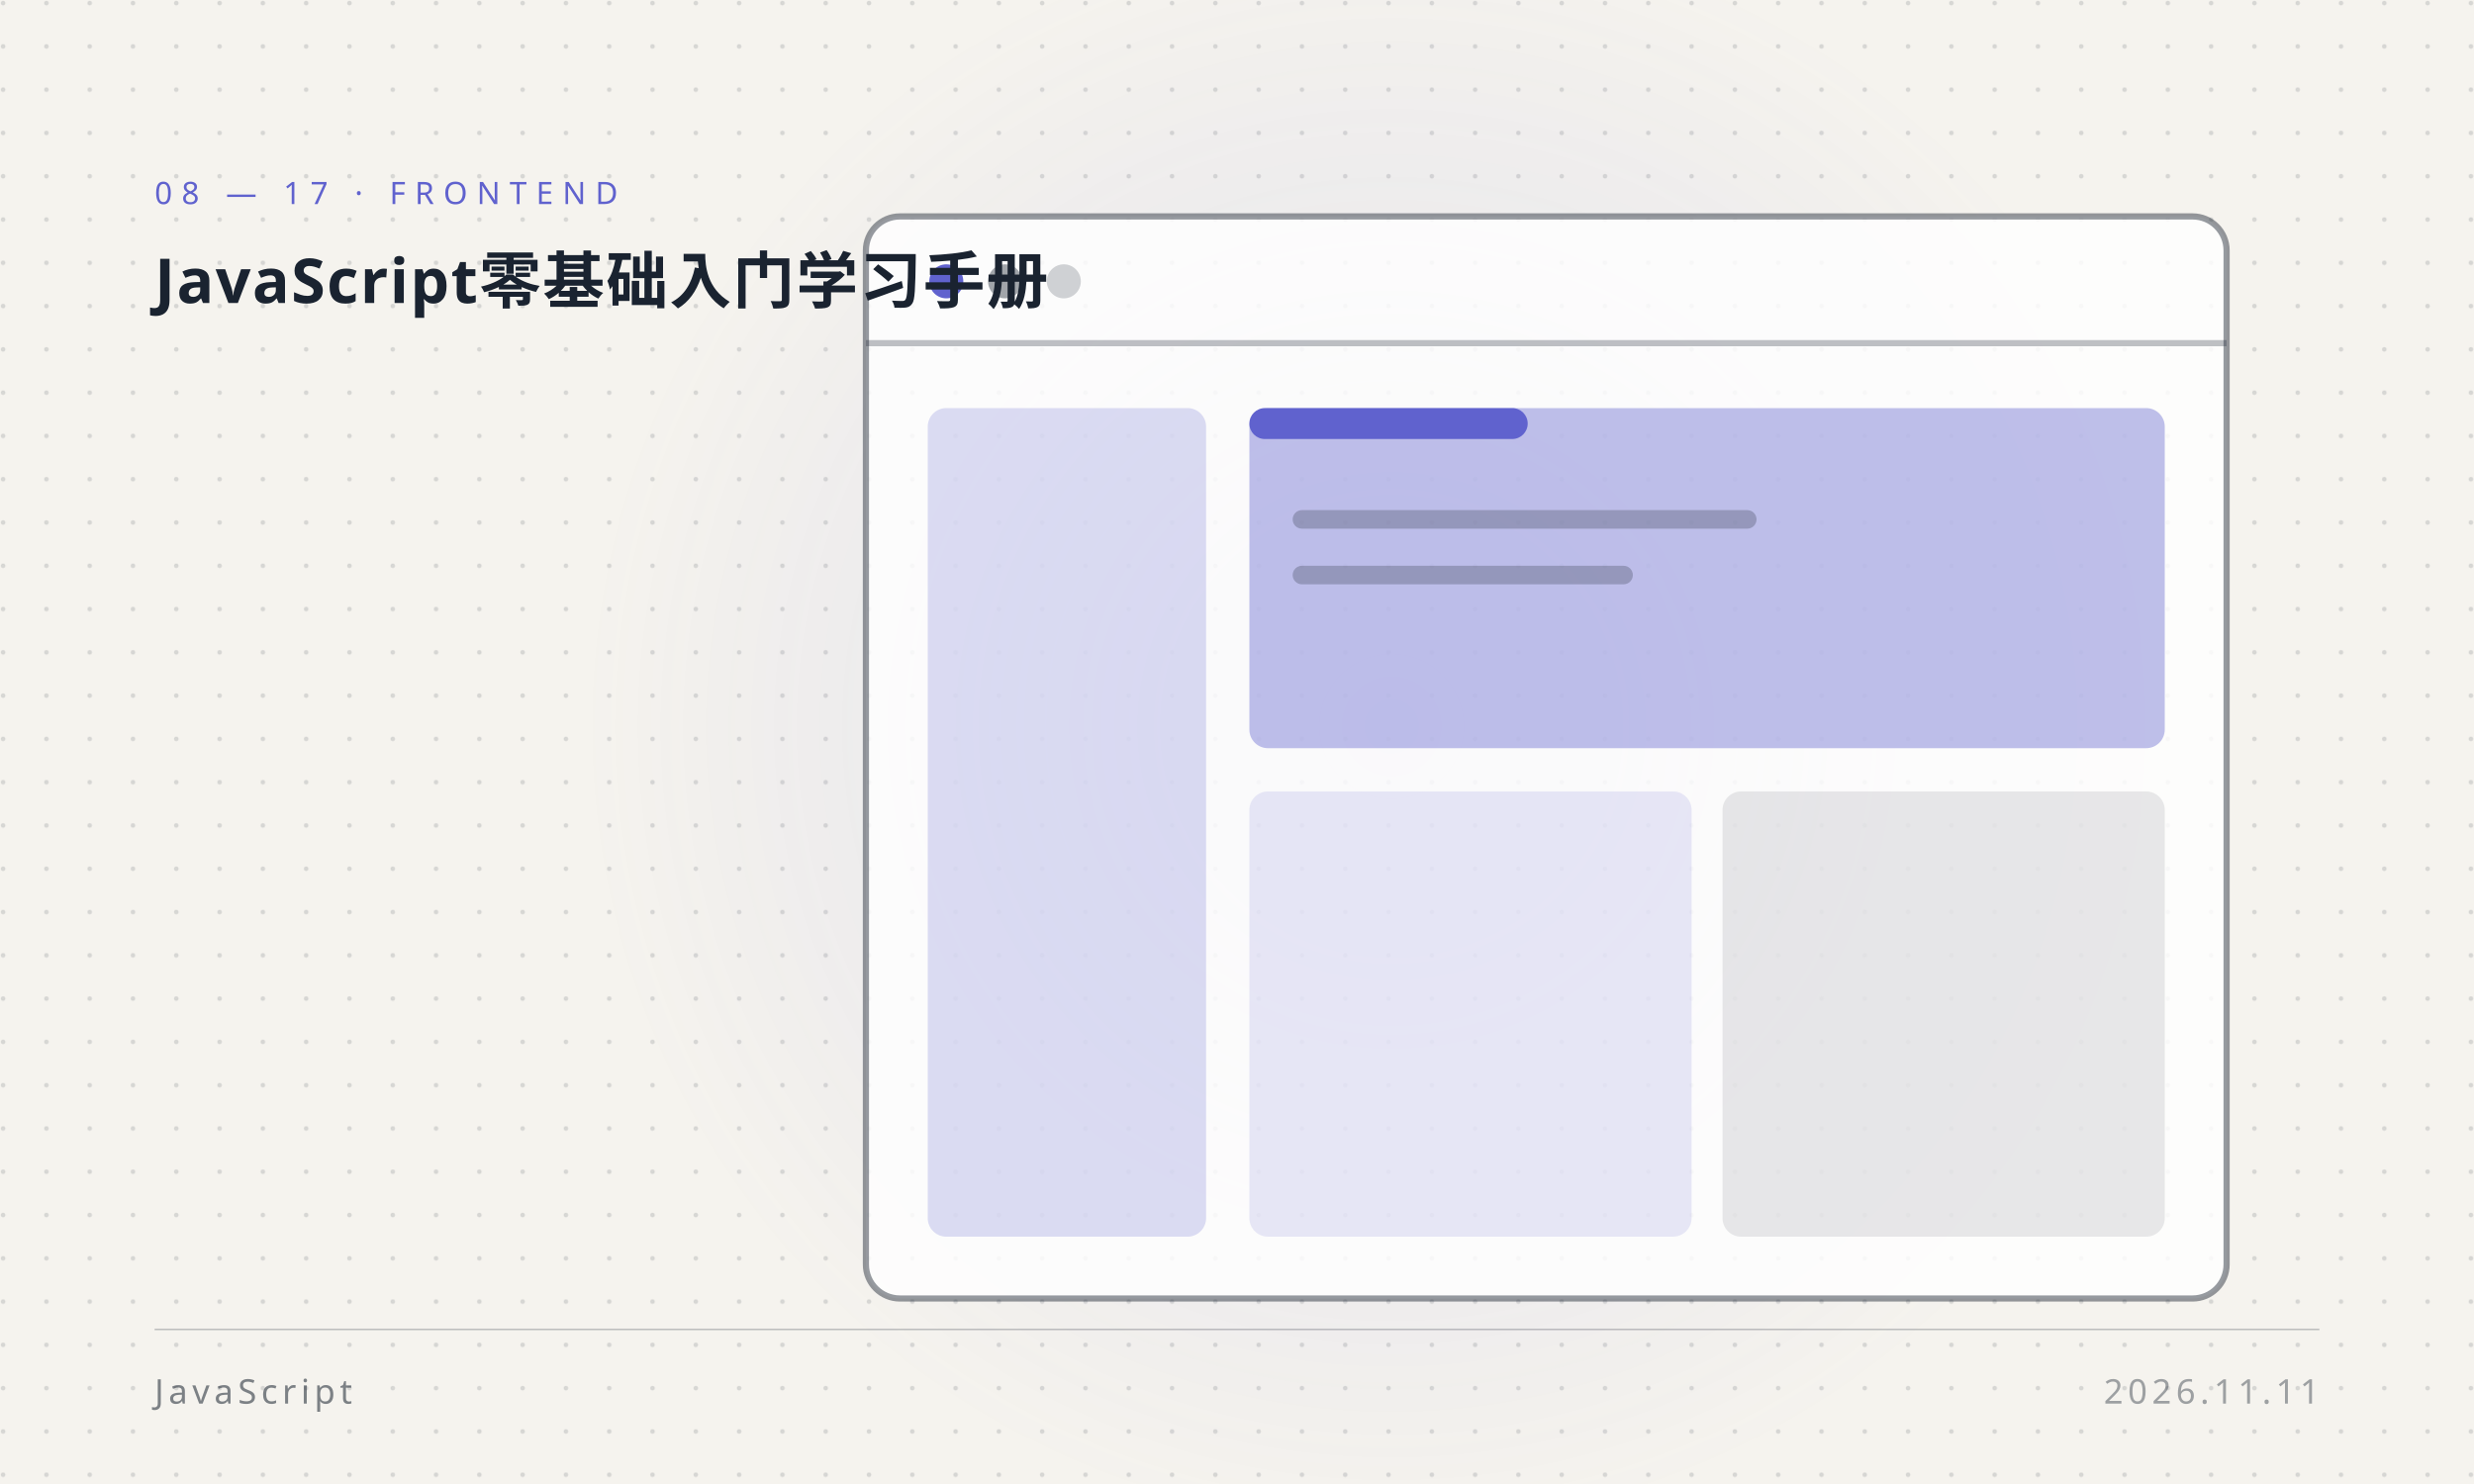
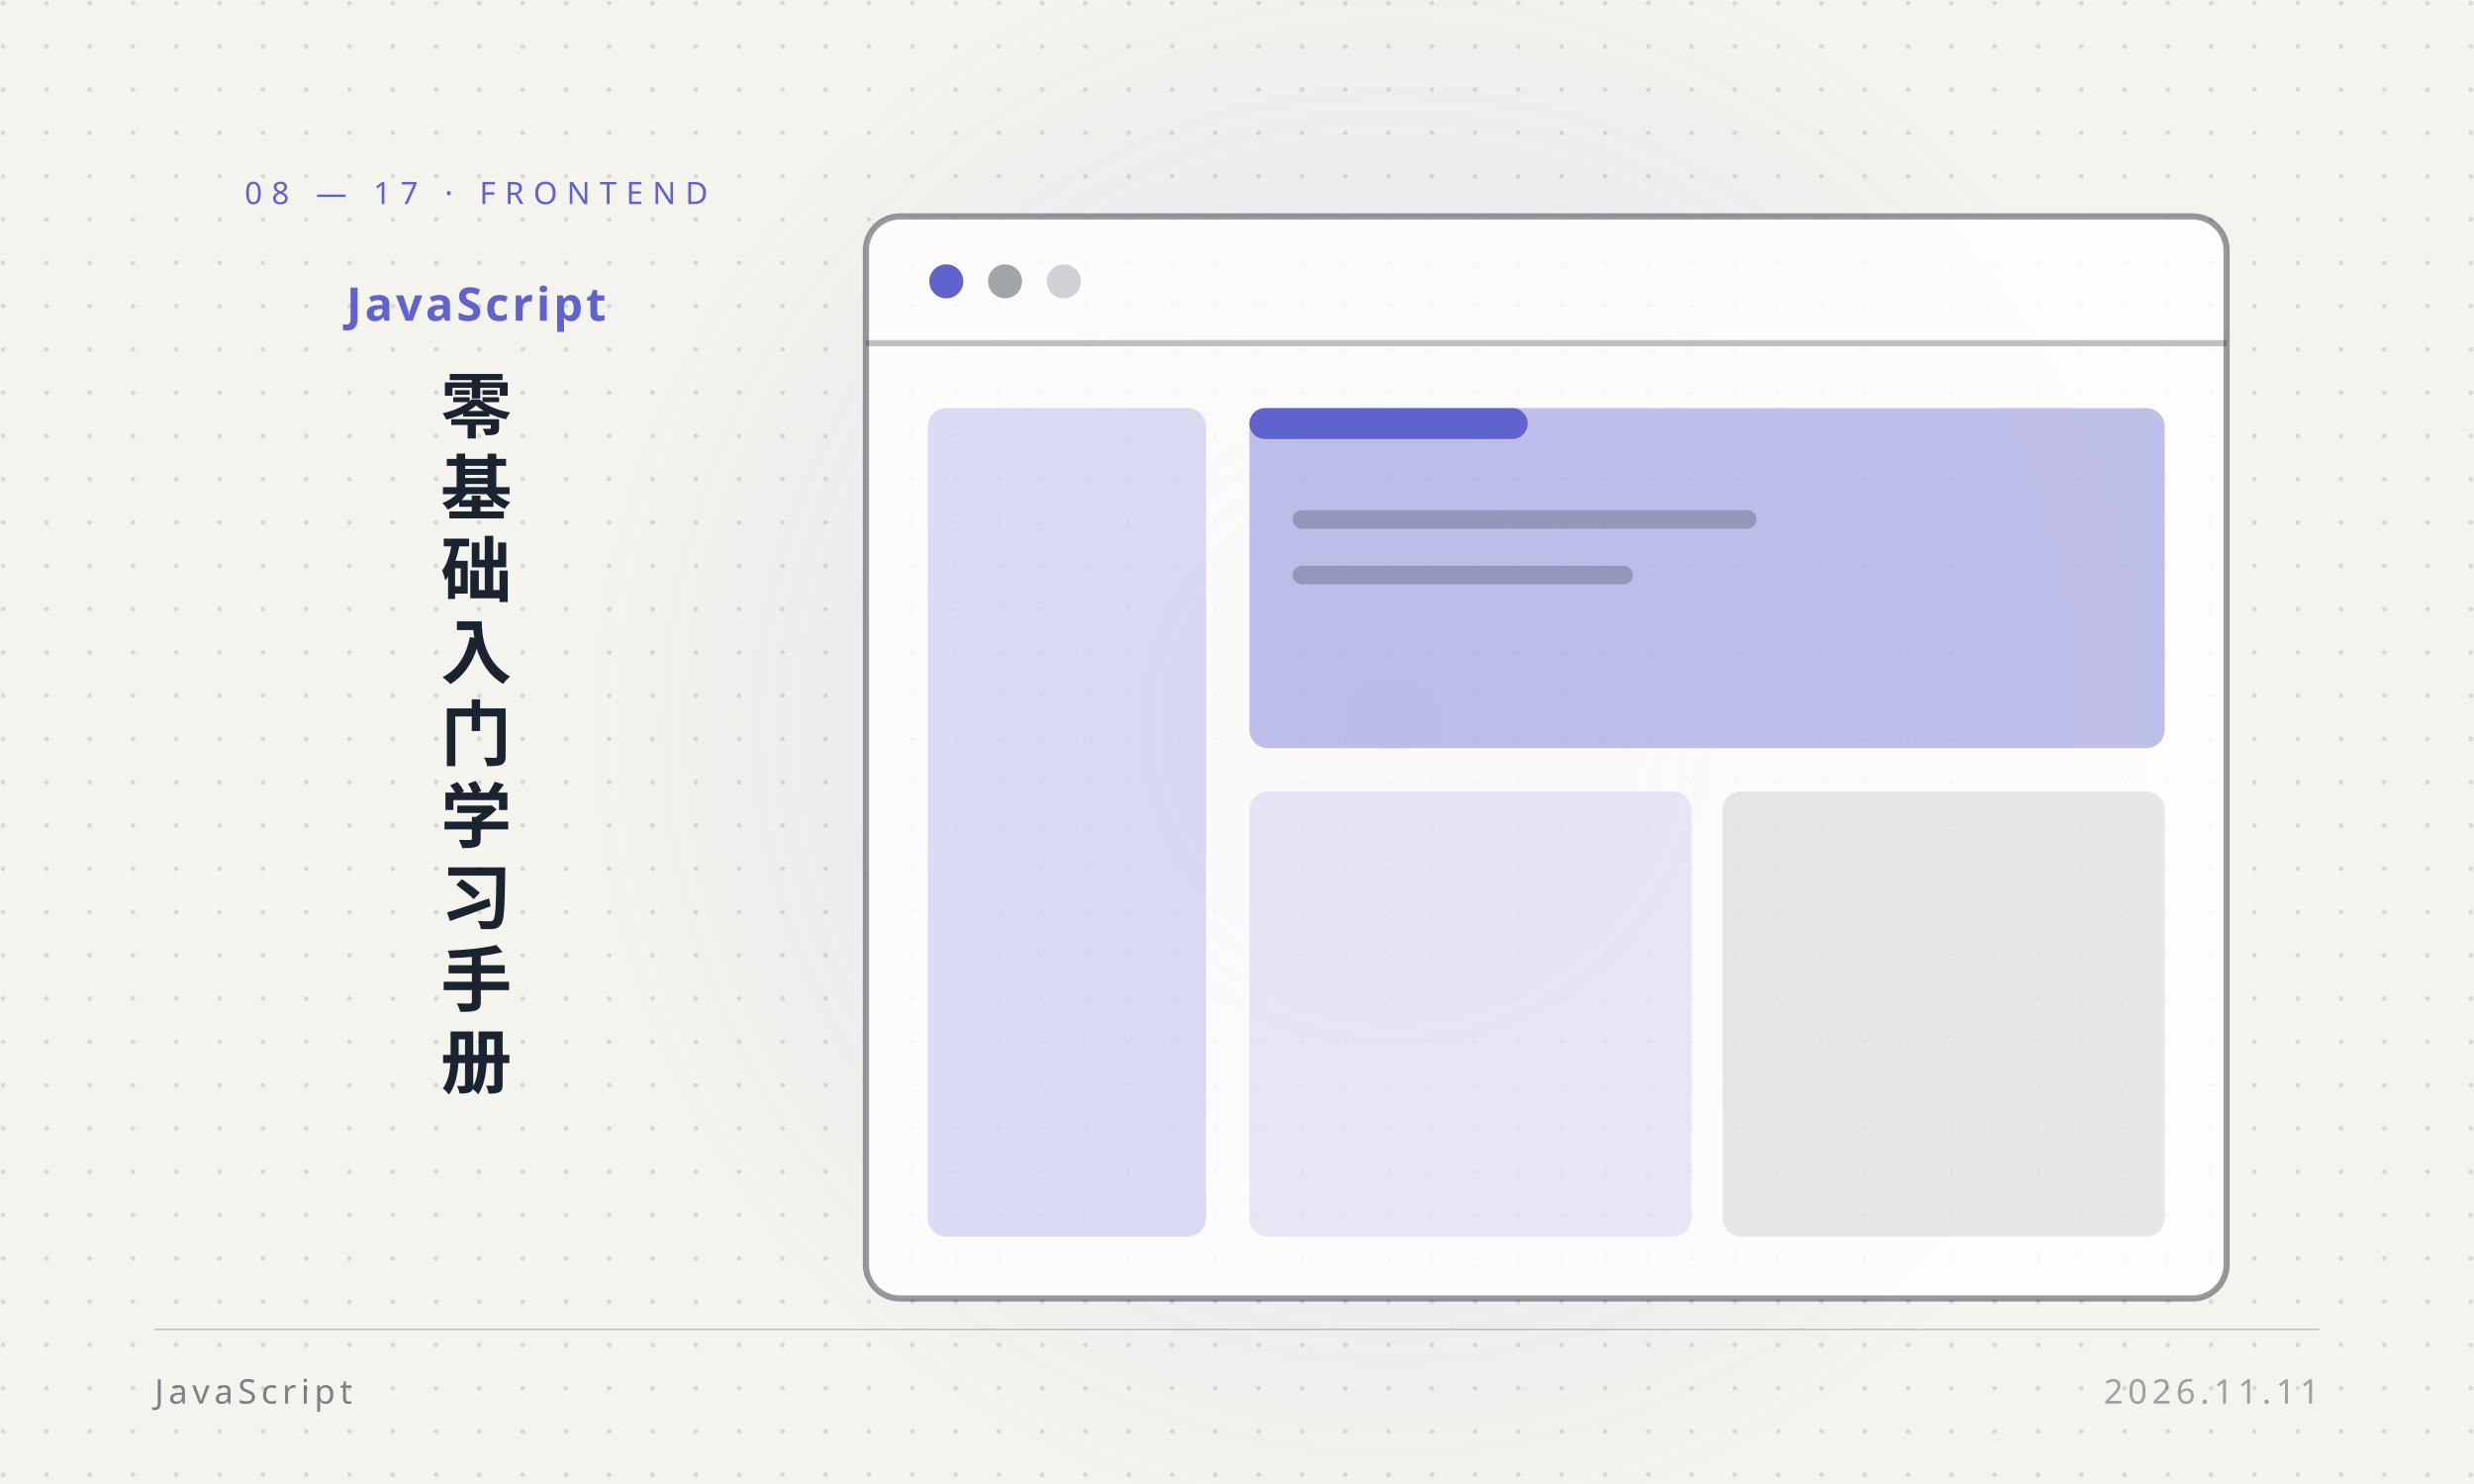
<svg xmlns="http://www.w3.org/2000/svg" width="1600" height="960" viewBox="0 0 1600 960" role="img" aria-label="JavaScript零基础入门学习手册 封面">
  <style>
    @media (prefers-reduced-motion: no-preference) {
      .flow { stroke-dasharray: 24 150; animation: flow 2.6s linear infinite; }
      .breathe { animation: breathe 3.2s ease-in-out infinite; }
      .breathe.d2 { animation-delay: 0.8s; }
      .breathe.d3 { animation-delay: 1.6s; }
    }
    @keyframes flow { from { stroke-dashoffset: 88; } to { stroke-dashoffset: 0; } }
    @keyframes breathe { 0%, 100% { opacity: 0.45; } 50% { opacity: 1; } }
  </style>
  <defs>
    <pattern id="dots" width="28" height="28" patternUnits="userSpaceOnUse">
      <circle cx="2" cy="2" r="1.5" fill="#1a2330" opacity="0.14" />
    </pattern>
    <radialGradient id="glow" cx="0.5" cy="0.5" r="0.5">
      <stop offset="0" stop-color="#6062ce" stop-opacity="0.14" />
      <stop offset="1" stop-color="#6062ce" stop-opacity="0" />
    </radialGradient>
  </defs>
  <rect width="1600" height="960" fill="#f5f3ee" />
  <rect width="1600" height="960" fill="url(#dots)" />
  <circle cx="900" cy="470" r="520" fill="url(#glow)" class="breathe" />
  <g>
    <g>
      <rect x="560" y="140" width="880" height="700" rx="22" fill="#ffffff" fill-opacity="0.82" stroke="#1a2330" stroke-width="4" stroke-opacity="0.45" />
      <line x1="560" y1="222" x2="1440" y2="222" stroke="#1a2330" stroke-width="4" stroke-opacity="0.28" />
      <circle cx="612" cy="182" r="11" fill="#6062ce" />
      <circle cx="650" cy="182" r="11" fill="#1a2330" opacity="0.4" />
      <circle cx="688" cy="182" r="11" fill="#1a2330" opacity="0.2" />
      <rect x="600" y="264" width="180" height="536" rx="12" fill="#6062ce" opacity="0.22" />
      <rect x="808" y="264" width="592" height="220" rx="12" fill="#6062ce" opacity="0.4" />
      <rect x="808" y="512" width="286" height="288" rx="12" fill="#6062ce" opacity="0.14" />
      <rect x="1114" y="512" width="286" height="288" rx="12" fill="#1a2330" opacity="0.1" />
      <rect x="808" y="264" width="180" height="20" rx="10" fill="#6062ce" />
      <rect x="836" y="330" width="300" height="12" rx="6" fill="#1a2330" opacity="0.25" />
      <rect x="836" y="366" width="220" height="12" rx="6" fill="#1a2330" opacity="0.25" />
    </g>
  </g>
-   <text x="100" y="132" font-family="'Segoe UI','Helvetica Neue',sans-serif" font-size="20" letter-spacing="6" fill="#6062ce">08 — 17 · FRONTEND</text>
-   <text x="100" y="196" font-family="'PingFang SC','Microsoft YaHei','Noto Sans SC',sans-serif" font-size="40" font-weight="600" letter-spacing="1" fill="#1a2330">JavaScript零基础入门学习手册</text>
+   <text x="308" y="132" text-anchor="middle" font-family="'Segoe UI','Helvetica Neue',sans-serif" font-size="20" letter-spacing="6" fill="#6062ce">08 — 17 · FRONTEND</text>
+   <text x="308" y="207.5" text-anchor="middle" font-family="'Segoe UI','Helvetica Neue',sans-serif" font-size="30" font-weight="600" letter-spacing="2" fill="#6062ce">JavaScript</text>
+   <text x="308" y="279.5" text-anchor="middle" font-family="'PingFang SC','Microsoft YaHei','Noto Sans SC',sans-serif" font-size="46" font-weight="600" fill="#1a2330">零</text>
+   <text x="308" y="332.5" text-anchor="middle" font-family="'PingFang SC','Microsoft YaHei','Noto Sans SC',sans-serif" font-size="46" font-weight="600" fill="#1a2330">基</text>
+   <text x="308" y="385.5" text-anchor="middle" font-family="'PingFang SC','Microsoft YaHei','Noto Sans SC',sans-serif" font-size="46" font-weight="600" fill="#1a2330">础</text>
+   <text x="308" y="438.5" text-anchor="middle" font-family="'PingFang SC','Microsoft YaHei','Noto Sans SC',sans-serif" font-size="46" font-weight="600" fill="#1a2330">入</text>
+   <text x="308" y="491.5" text-anchor="middle" font-family="'PingFang SC','Microsoft YaHei','Noto Sans SC',sans-serif" font-size="46" font-weight="600" fill="#1a2330">门</text>
+   <text x="308" y="544.5" text-anchor="middle" font-family="'PingFang SC','Microsoft YaHei','Noto Sans SC',sans-serif" font-size="46" font-weight="600" fill="#1a2330">学</text>
+   <text x="308" y="597.5" text-anchor="middle" font-family="'PingFang SC','Microsoft YaHei','Noto Sans SC',sans-serif" font-size="46" font-weight="600" fill="#1a2330">习</text>
+   <text x="308" y="650.5" text-anchor="middle" font-family="'PingFang SC','Microsoft YaHei','Noto Sans SC',sans-serif" font-size="46" font-weight="600" fill="#1a2330">手</text>
+   <text x="308" y="703.5" text-anchor="middle" font-family="'PingFang SC','Microsoft YaHei','Noto Sans SC',sans-serif" font-size="46" font-weight="600" fill="#1a2330">册</text>
  <line x1="100" y1="860" x2="1500" y2="860" stroke="#1a2330" stroke-width="1" stroke-opacity="0.25" />
  <text x="100" y="908" font-family="'PingFang SC','Microsoft YaHei','Noto Sans SC',sans-serif" font-size="22" letter-spacing="3" fill="#1a2330" fill-opacity="0.55">JavaScript</text>
  <text x="1500" y="908" text-anchor="end" font-family="'Segoe UI','Helvetica Neue',sans-serif" font-size="22" letter-spacing="3" fill="#1a2330" fill-opacity="0.4">2026.11.11</text>
</svg>
